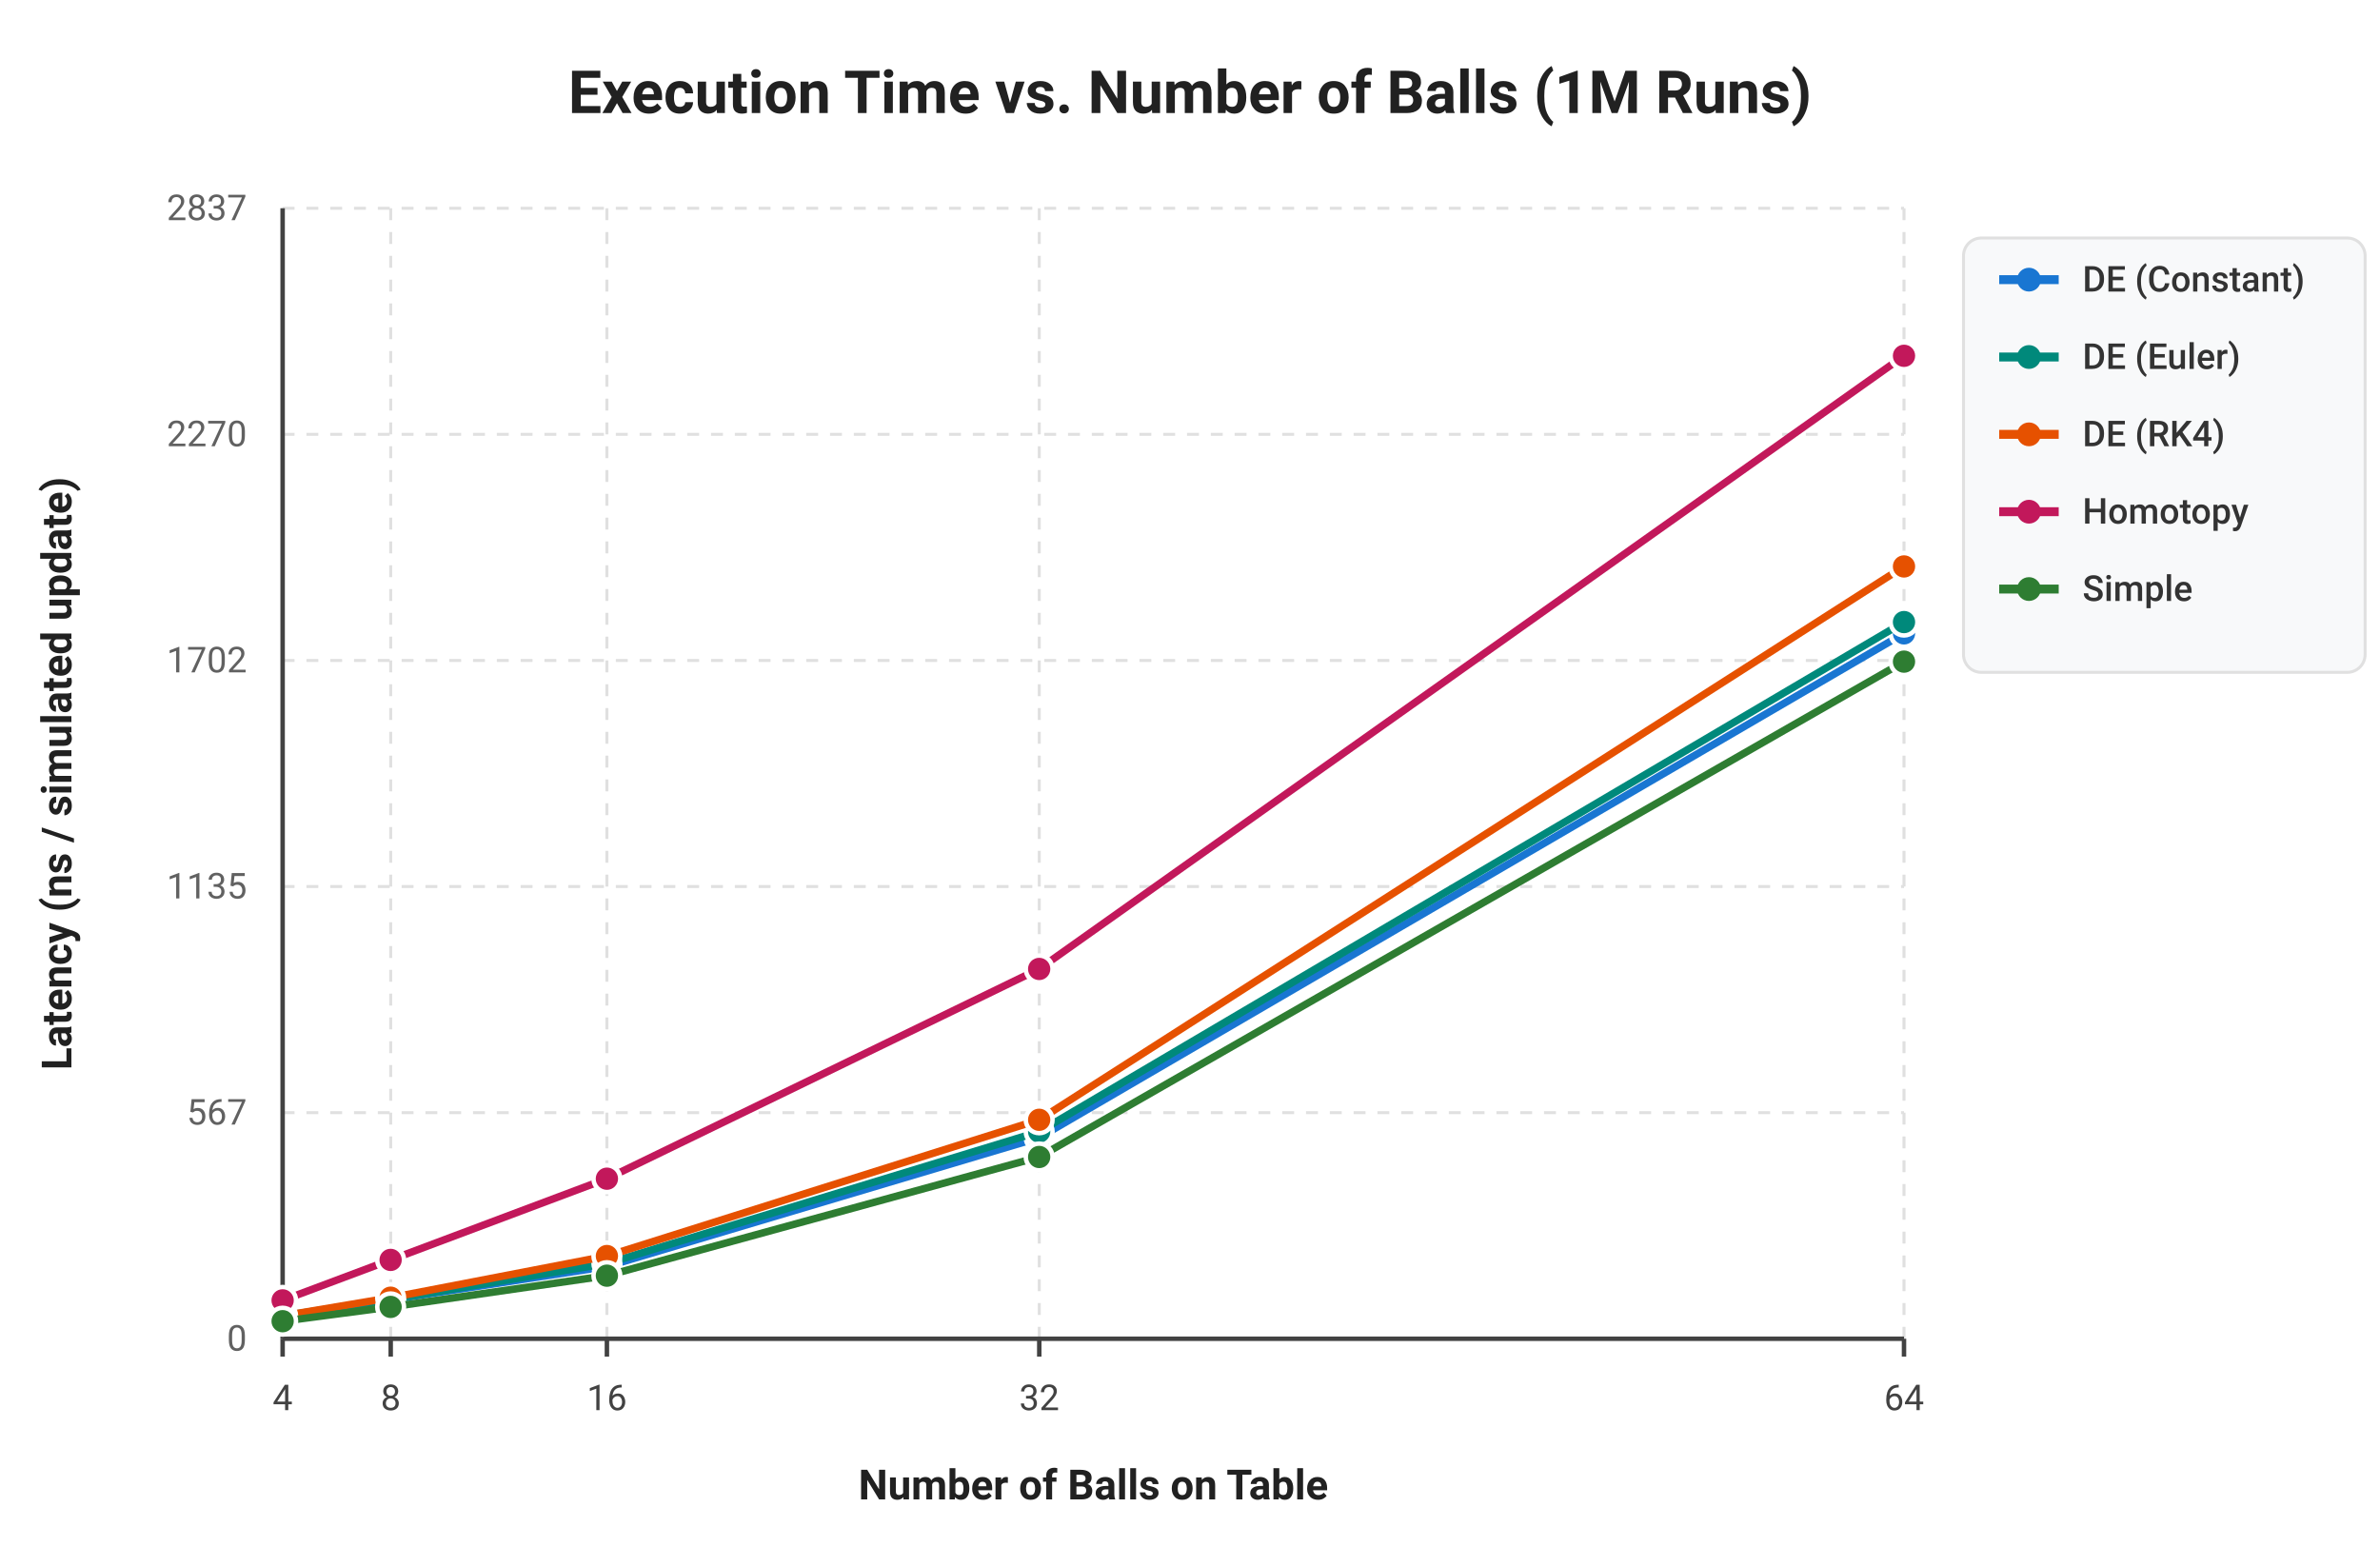
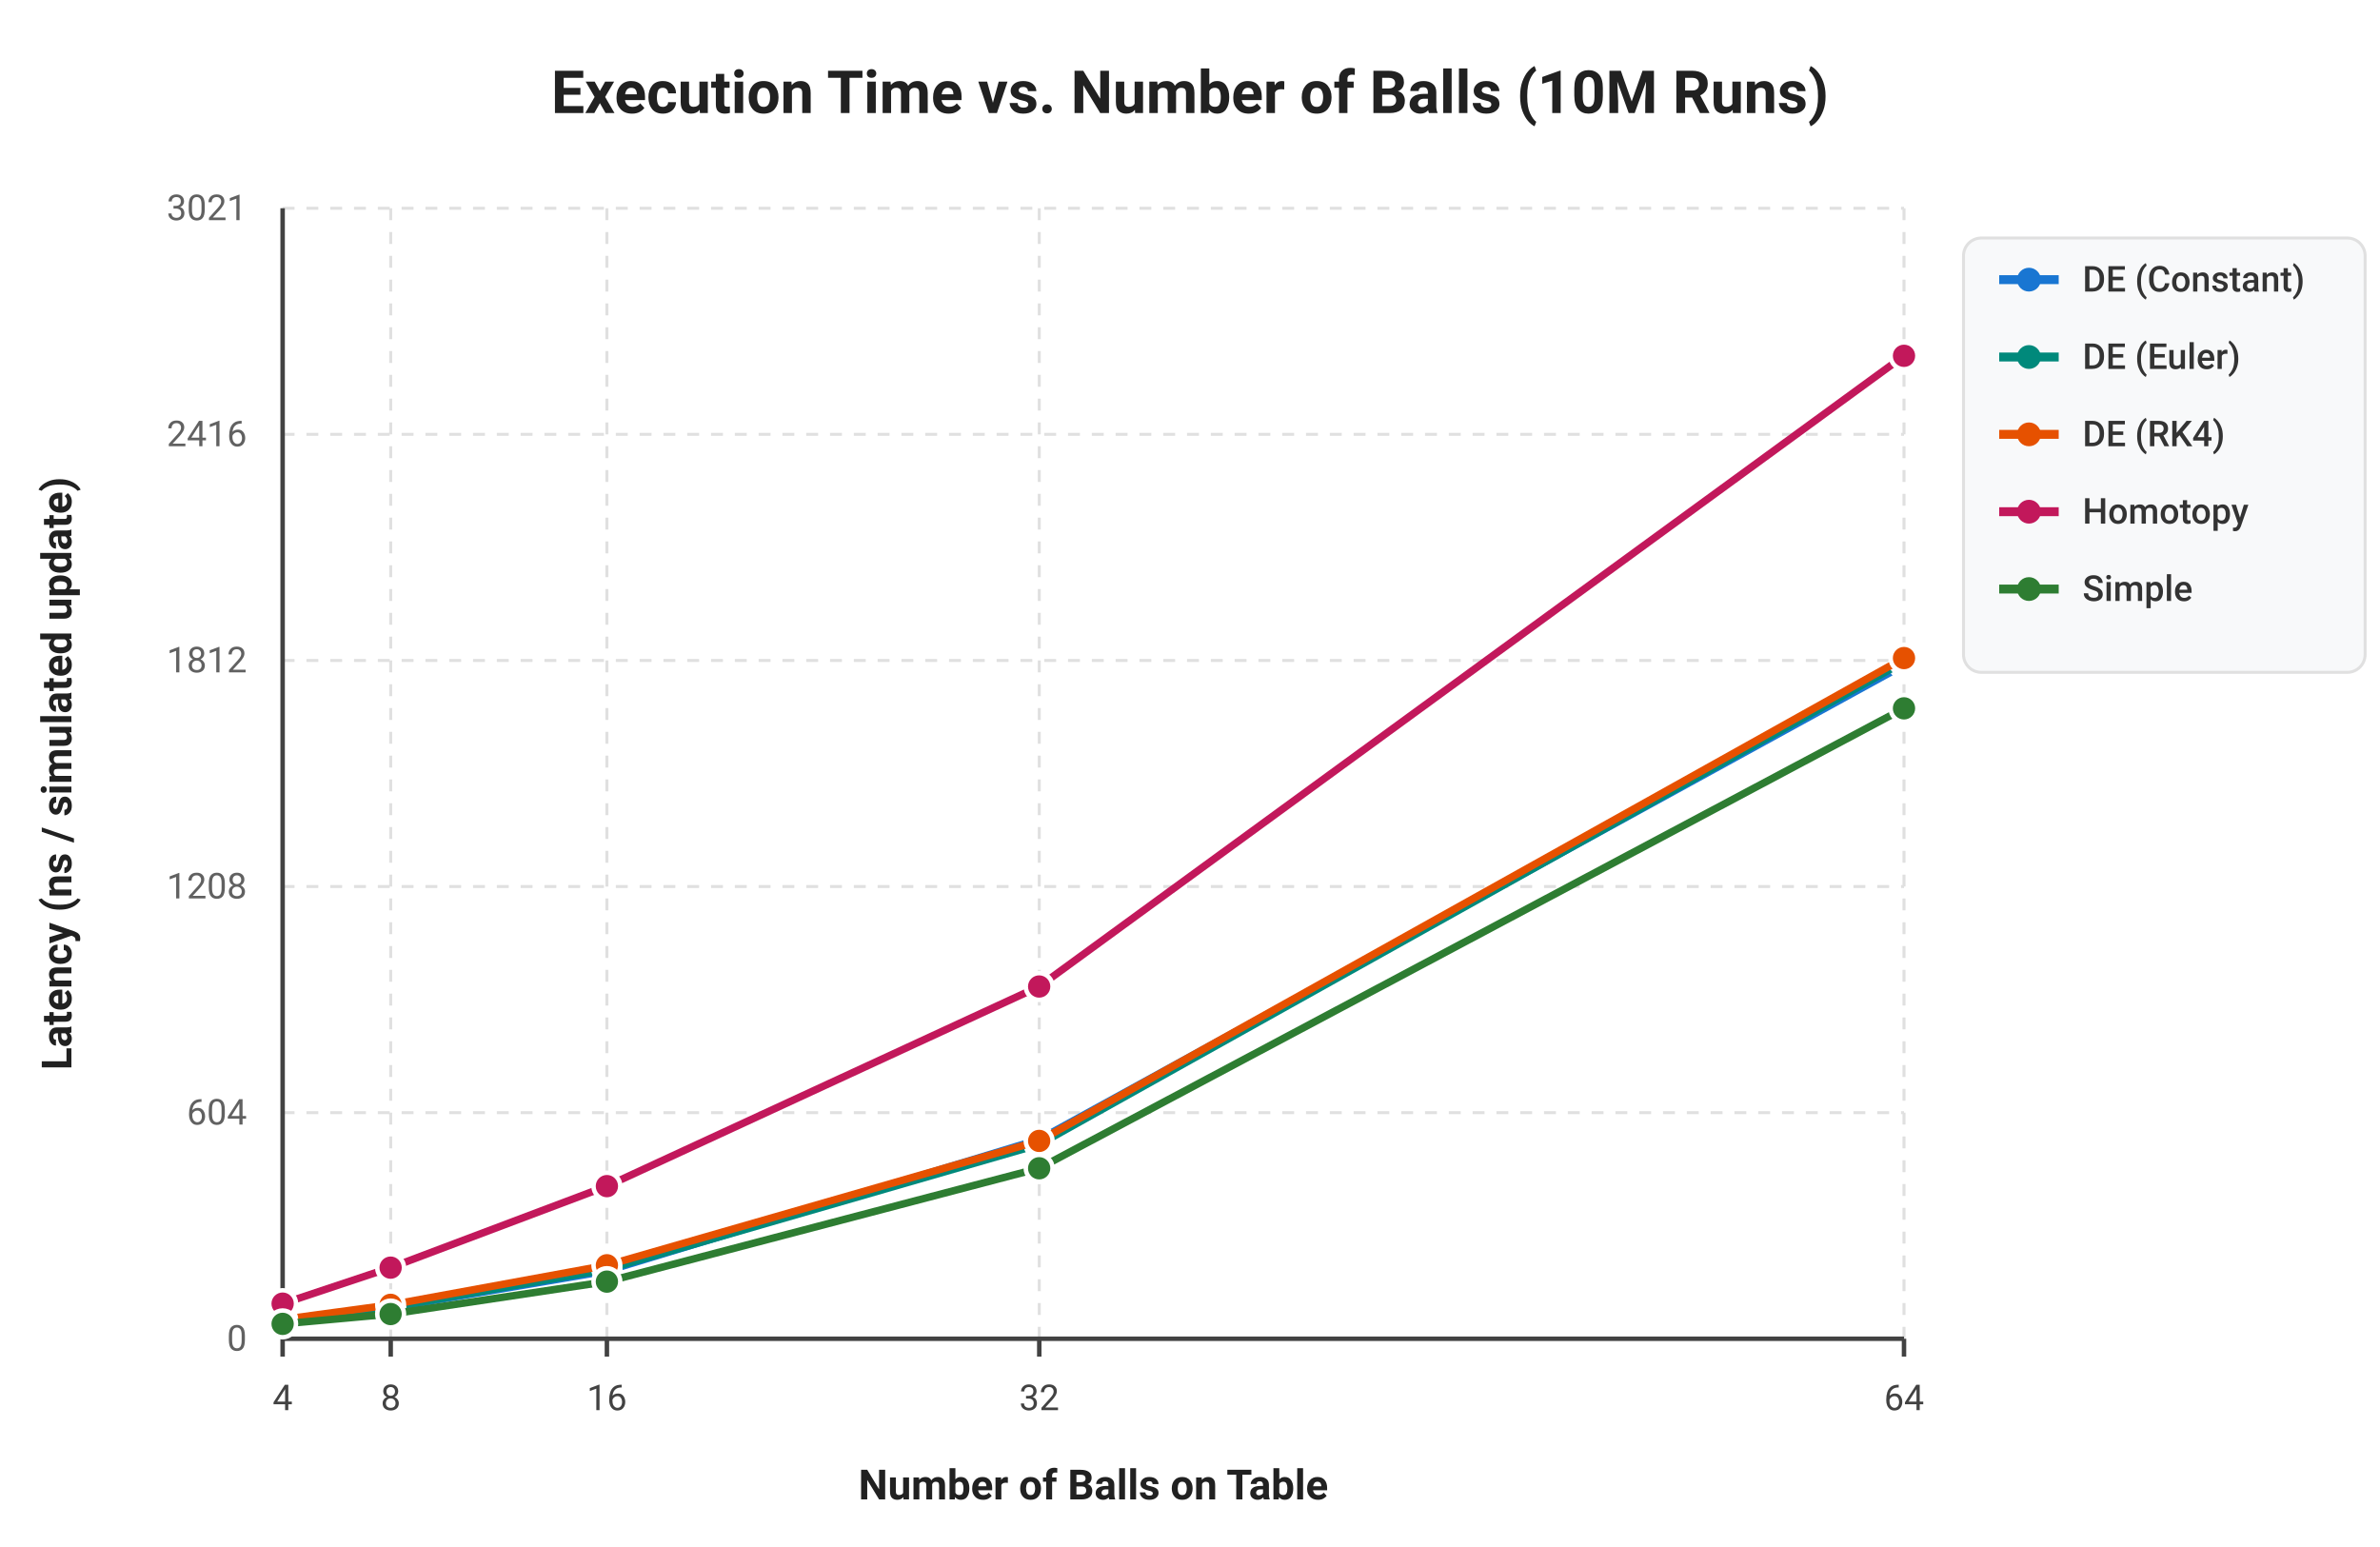
<svg xmlns="http://www.w3.org/2000/svg" width="800" height="520" viewBox="0 0 800 520" font-family="-apple-system, BlinkMacSystemFont, 'Segoe UI', Roboto, Helvetica, Arial, sans-serif">
  <rect width="100%" height="100%" fill="#FFFFFF" />
-   <text x="400.0" y="38" text-anchor="middle" font-size="20" font-weight="bold" fill="#212121">Execution Time vs. Number of Balls (1M Runs)</text>
+   <text x="400.0" y="38" text-anchor="middle" font-size="20" font-weight="bold" fill="#212121">Execution Time vs. Number of Balls (10M Runs)</text>
  <line x1="95" y1="450.0" x2="640" y2="450.0" stroke="#E0E0E0" stroke-width="1" stroke-dasharray="4,4" />
  <text x="83" y="454.0" text-anchor="end" font-size="12" fill="#616161">0</text>
  <line x1="95" y1="374.0" x2="640" y2="374.0" stroke="#E0E0E0" stroke-width="1" stroke-dasharray="4,4" />
-   <text x="83" y="378.0" text-anchor="end" font-size="12" fill="#616161">567</text>
+   <text x="83" y="378.0" text-anchor="end" font-size="12" fill="#616161">604</text>
  <line x1="95" y1="298.0" x2="640" y2="298.0" stroke="#E0E0E0" stroke-width="1" stroke-dasharray="4,4" />
-   <text x="83" y="302.0" text-anchor="end" font-size="12" fill="#616161">1135</text>
-   <line x1="95" y1="222.0" x2="640" y2="222.0" stroke="#E0E0E0" stroke-width="1" stroke-dasharray="4,4" />
-   <text x="83" y="226.0" text-anchor="end" font-size="12" fill="#616161">1702</text>
+   <text x="83" y="302.0" text-anchor="end" font-size="12" fill="#616161">1208</text>
+   <line x1="95" y1="222" x2="640" y2="222" stroke="#E0E0E0" stroke-width="1" stroke-dasharray="4,4" />
+   <text x="83" y="226" text-anchor="end" font-size="12" fill="#616161">1812</text>
  <line x1="95" y1="146.0" x2="640" y2="146.0" stroke="#E0E0E0" stroke-width="1" stroke-dasharray="4,4" />
-   <text x="83" y="150.0" text-anchor="end" font-size="12" fill="#616161">2270</text>
+   <text x="83" y="150.0" text-anchor="end" font-size="12" fill="#616161">2416</text>
  <line x1="95" y1="70.0" x2="640" y2="70.0" stroke="#E0E0E0" stroke-width="1" stroke-dasharray="4,4" />
-   <text x="83" y="74.0" text-anchor="end" font-size="12" fill="#616161">2837</text>
+   <text x="83" y="74.0" text-anchor="end" font-size="12" fill="#616161">3021</text>
  <line x1="95.0" y1="70" x2="95.0" y2="450" stroke="#E0E0E0" stroke-width="1" stroke-dasharray="4,4" />
  <line x1="95.0" y1="450" x2="95.0" y2="456" stroke="#424242" stroke-width="1.5" />
  <text x="95.0" y="474" text-anchor="middle" font-size="12" fill="#424242">4</text>
  <line x1="131.333" y1="70" x2="131.333" y2="450" stroke="#E0E0E0" stroke-width="1" stroke-dasharray="4,4" />
  <line x1="131.333" y1="450" x2="131.333" y2="456" stroke="#424242" stroke-width="1.5" />
  <text x="131.333" y="474" text-anchor="middle" font-size="12" fill="#424242">8</text>
  <line x1="204.0" y1="70" x2="204.0" y2="450" stroke="#E0E0E0" stroke-width="1" stroke-dasharray="4,4" />
  <line x1="204.0" y1="450" x2="204.0" y2="456" stroke="#424242" stroke-width="1.5" />
  <text x="204.0" y="474" text-anchor="middle" font-size="12" fill="#424242">16</text>
  <line x1="349.333" y1="70" x2="349.333" y2="450" stroke="#E0E0E0" stroke-width="1" stroke-dasharray="4,4" />
  <line x1="349.333" y1="450" x2="349.333" y2="456" stroke="#424242" stroke-width="1.5" />
  <text x="349.333" y="474" text-anchor="middle" font-size="12" fill="#424242">32</text>
  <line x1="640.0" y1="70" x2="640.0" y2="450" stroke="#E0E0E0" stroke-width="1" stroke-dasharray="4,4" />
  <line x1="640.0" y1="450" x2="640.0" y2="456" stroke="#424242" stroke-width="1.5" />
  <text x="640.0" y="474" text-anchor="middle" font-size="12" fill="#424242">64</text>
  <line x1="95" y1="70" x2="95" y2="450" stroke="#424242" stroke-width="1.5" />
  <line x1="95" y1="450" x2="640" y2="450" stroke="#424242" stroke-width="1.5" />
  <text x="367.5" y="504" text-anchor="middle" font-size="14" font-weight="600" fill="#212121">Number of Balls on Table</text>
  <text transform="rotate(-90)" x="-260.0" y="24" text-anchor="middle" font-size="14" font-weight="600" fill="#212121">Latency (ns / simulated update)</text>
-   <path d="M 95.0 442.5 L 131.3 436.9 L 204.0 425.7 L 349.3 382.4 L 640.0 212.9 " fill="none" stroke="#1976D2" stroke-width="2.5" stroke-linecap="round" stroke-linejoin="round" />
-   <circle cx="95.0" cy="442.5" r="4.5" fill="#1976D2" stroke="#FFFFFF" stroke-width="1.5" />
-   <circle cx="131.3" cy="436.9" r="4.5" fill="#1976D2" stroke="#FFFFFF" stroke-width="1.5" />
-   <circle cx="204.0" cy="425.7" r="4.5" fill="#1976D2" stroke="#FFFFFF" stroke-width="1.5" />
-   <circle cx="349.3" cy="382.4" r="4.5" fill="#1976D2" stroke="#FFFFFF" stroke-width="1.5" />
-   <circle cx="640.0" cy="212.9" r="4.5" fill="#1976D2" stroke="#FFFFFF" stroke-width="1.5" />
-   <path d="M 95.0 442.3 L 131.3 436.8 L 204.0 424.7 L 349.3 380.4 L 640.0 209.1 " fill="none" stroke="#00897B" stroke-width="2.5" stroke-linecap="round" stroke-linejoin="round" />
-   <circle cx="95.0" cy="442.3" r="4.5" fill="#00897B" stroke="#FFFFFF" stroke-width="1.5" />
-   <circle cx="131.3" cy="436.8" r="4.5" fill="#00897B" stroke="#FFFFFF" stroke-width="1.5" />
-   <circle cx="204.0" cy="424.7" r="4.5" fill="#00897B" stroke="#FFFFFF" stroke-width="1.5" />
-   <circle cx="349.3" cy="380.4" r="4.5" fill="#00897B" stroke="#FFFFFF" stroke-width="1.5" />
-   <circle cx="640.0" cy="209.1" r="4.5" fill="#00897B" stroke="#FFFFFF" stroke-width="1.5" />
-   <path d="M 95.0 442.3 L 131.3 436.2 L 204.0 422.2 L 349.3 376.4 L 640.0 190.4 " fill="none" stroke="#E65100" stroke-width="2.5" stroke-linecap="round" stroke-linejoin="round" />
-   <circle cx="95.0" cy="442.3" r="4.5" fill="#E65100" stroke="#FFFFFF" stroke-width="1.5" />
-   <circle cx="131.3" cy="436.2" r="4.5" fill="#E65100" stroke="#FFFFFF" stroke-width="1.5" />
-   <circle cx="204.0" cy="422.2" r="4.5" fill="#E65100" stroke="#FFFFFF" stroke-width="1.5" />
-   <circle cx="349.3" cy="376.4" r="4.5" fill="#E65100" stroke="#FFFFFF" stroke-width="1.5" />
-   <circle cx="640.0" cy="190.4" r="4.5" fill="#E65100" stroke="#FFFFFF" stroke-width="1.5" />
-   <path d="M 95.0 437.1 L 131.3 423.5 L 204.0 396.2 L 349.3 325.7 L 640.0 119.6 " fill="none" stroke="#C2185B" stroke-width="2.5" stroke-linecap="round" stroke-linejoin="round" />
-   <circle cx="95.0" cy="437.1" r="4.5" fill="#C2185B" stroke="#FFFFFF" stroke-width="1.5" />
-   <circle cx="131.3" cy="423.5" r="4.5" fill="#C2185B" stroke="#FFFFFF" stroke-width="1.5" />
-   <circle cx="204.0" cy="396.2" r="4.5" fill="#C2185B" stroke="#FFFFFF" stroke-width="1.5" />
-   <circle cx="349.3" cy="325.7" r="4.5" fill="#C2185B" stroke="#FFFFFF" stroke-width="1.5" />
+   <path d="M 95.0 443.9 L 131.3 439.6 L 204.0 427.2 L 349.3 383.0 L 640.0 223.5 " fill="none" stroke="#1976D2" stroke-width="2.5" stroke-linecap="round" stroke-linejoin="round" />
+   <circle cx="95.0" cy="443.9" r="4.5" fill="#1976D2" stroke="#FFFFFF" stroke-width="1.5" />
+   <circle cx="131.3" cy="439.6" r="4.5" fill="#1976D2" stroke="#FFFFFF" stroke-width="1.5" />
+   <circle cx="204.0" cy="427.2" r="4.5" fill="#1976D2" stroke="#FFFFFF" stroke-width="1.5" />
+   <circle cx="349.3" cy="383.0" r="4.5" fill="#1976D2" stroke="#FFFFFF" stroke-width="1.5" />
+   <circle cx="640.0" cy="223.5" r="4.5" fill="#1976D2" stroke="#FFFFFF" stroke-width="1.5" />
+   <path d="M 95.0 443.8 L 131.3 439.4 L 204.0 426.7 L 349.3 384.7 L 640.0 222.4 " fill="none" stroke="#00897B" stroke-width="2.5" stroke-linecap="round" stroke-linejoin="round" />
+   <circle cx="95.0" cy="443.8" r="4.5" fill="#00897B" stroke="#FFFFFF" stroke-width="1.5" />
+   <circle cx="131.3" cy="439.4" r="4.5" fill="#00897B" stroke="#FFFFFF" stroke-width="1.5" />
+   <circle cx="204.0" cy="426.7" r="4.5" fill="#00897B" stroke="#FFFFFF" stroke-width="1.5" />
+   <circle cx="349.3" cy="384.7" r="4.5" fill="#00897B" stroke="#FFFFFF" stroke-width="1.5" />
+   <circle cx="640.0" cy="222.4" r="4.5" fill="#00897B" stroke="#FFFFFF" stroke-width="1.5" />
+   <path d="M 95.0 443.5 L 131.3 438.6 L 204.0 425.3 L 349.3 383.5 L 640.0 221.2 " fill="none" stroke="#E65100" stroke-width="2.5" stroke-linecap="round" stroke-linejoin="round" />
+   <circle cx="95.0" cy="443.5" r="4.5" fill="#E65100" stroke="#FFFFFF" stroke-width="1.5" />
+   <circle cx="131.3" cy="438.6" r="4.5" fill="#E65100" stroke="#FFFFFF" stroke-width="1.5" />
+   <circle cx="204.0" cy="425.3" r="4.5" fill="#E65100" stroke="#FFFFFF" stroke-width="1.5" />
+   <circle cx="349.3" cy="383.5" r="4.5" fill="#E65100" stroke="#FFFFFF" stroke-width="1.5" />
+   <circle cx="640.0" cy="221.2" r="4.5" fill="#E65100" stroke="#FFFFFF" stroke-width="1.5" />
+   <path d="M 95.0 438.2 L 131.3 426.1 L 204.0 398.7 L 349.3 331.6 L 640.0 119.6 " fill="none" stroke="#C2185B" stroke-width="2.5" stroke-linecap="round" stroke-linejoin="round" />
+   <circle cx="95.0" cy="438.2" r="4.5" fill="#C2185B" stroke="#FFFFFF" stroke-width="1.5" />
+   <circle cx="131.3" cy="426.1" r="4.5" fill="#C2185B" stroke="#FFFFFF" stroke-width="1.5" />
+   <circle cx="204.0" cy="398.7" r="4.5" fill="#C2185B" stroke="#FFFFFF" stroke-width="1.5" />
+   <circle cx="349.3" cy="331.6" r="4.5" fill="#C2185B" stroke="#FFFFFF" stroke-width="1.5" />
  <circle cx="640.0" cy="119.6" r="4.5" fill="#C2185B" stroke="#FFFFFF" stroke-width="1.5" />
-   <path d="M 95.0 444.1 L 131.3 439.3 L 204.0 428.8 L 349.3 388.9 L 640.0 222.4 " fill="none" stroke="#2E7D32" stroke-width="2.5" stroke-linecap="round" stroke-linejoin="round" />
-   <circle cx="95.0" cy="444.1" r="4.5" fill="#2E7D32" stroke="#FFFFFF" stroke-width="1.5" />
-   <circle cx="131.3" cy="439.3" r="4.5" fill="#2E7D32" stroke="#FFFFFF" stroke-width="1.5" />
-   <circle cx="204.0" cy="428.8" r="4.5" fill="#2E7D32" stroke="#FFFFFF" stroke-width="1.5" />
-   <circle cx="349.3" cy="388.9" r="4.5" fill="#2E7D32" stroke="#FFFFFF" stroke-width="1.5" />
-   <circle cx="640.0" cy="222.4" r="4.5" fill="#2E7D32" stroke="#FFFFFF" stroke-width="1.5" />
+   <path d="M 95.0 445.0 L 131.3 441.7 L 204.0 430.8 L 349.3 392.7 L 640.0 238.1 " fill="none" stroke="#2E7D32" stroke-width="2.5" stroke-linecap="round" stroke-linejoin="round" />
+   <circle cx="95.0" cy="445.0" r="4.5" fill="#2E7D32" stroke="#FFFFFF" stroke-width="1.5" />
+   <circle cx="131.3" cy="441.7" r="4.5" fill="#2E7D32" stroke="#FFFFFF" stroke-width="1.5" />
+   <circle cx="204.0" cy="430.8" r="4.5" fill="#2E7D32" stroke="#FFFFFF" stroke-width="1.5" />
+   <circle cx="349.3" cy="392.7" r="4.5" fill="#2E7D32" stroke="#FFFFFF" stroke-width="1.5" />
+   <circle cx="640.0" cy="238.1" r="4.5" fill="#2E7D32" stroke="#FFFFFF" stroke-width="1.5" />
  <rect x="660" y="80" width="135" height="146" rx="6" fill="#F8F9FA" stroke="#E0E0E0" stroke-width="1" />
  <line x1="672" y1="94" x2="692" y2="94" stroke="#1976D2" stroke-width="3" />
  <circle cx="682" cy="94" r="4" fill="#1976D2" />
  <text x="700" y="98" font-size="12" font-weight="500" fill="#333333">DE (Constant)</text>
  <line x1="672" y1="120" x2="692" y2="120" stroke="#00897B" stroke-width="3" />
  <circle cx="682" cy="120" r="4" fill="#00897B" />
  <text x="700" y="124" font-size="12" font-weight="500" fill="#333333">DE (Euler)</text>
  <line x1="672" y1="146" x2="692" y2="146" stroke="#E65100" stroke-width="3" />
  <circle cx="682" cy="146" r="4" fill="#E65100" />
  <text x="700" y="150" font-size="12" font-weight="500" fill="#333333">DE (RK4)</text>
  <line x1="672" y1="172" x2="692" y2="172" stroke="#C2185B" stroke-width="3" />
  <circle cx="682" cy="172" r="4" fill="#C2185B" />
  <text x="700" y="176" font-size="12" font-weight="500" fill="#333333">Homotopy</text>
  <line x1="672" y1="198" x2="692" y2="198" stroke="#2E7D32" stroke-width="3" />
  <circle cx="682" cy="198" r="4" fill="#2E7D32" />
  <text x="700" y="202" font-size="12" font-weight="500" fill="#333333">Simple</text>
</svg>
